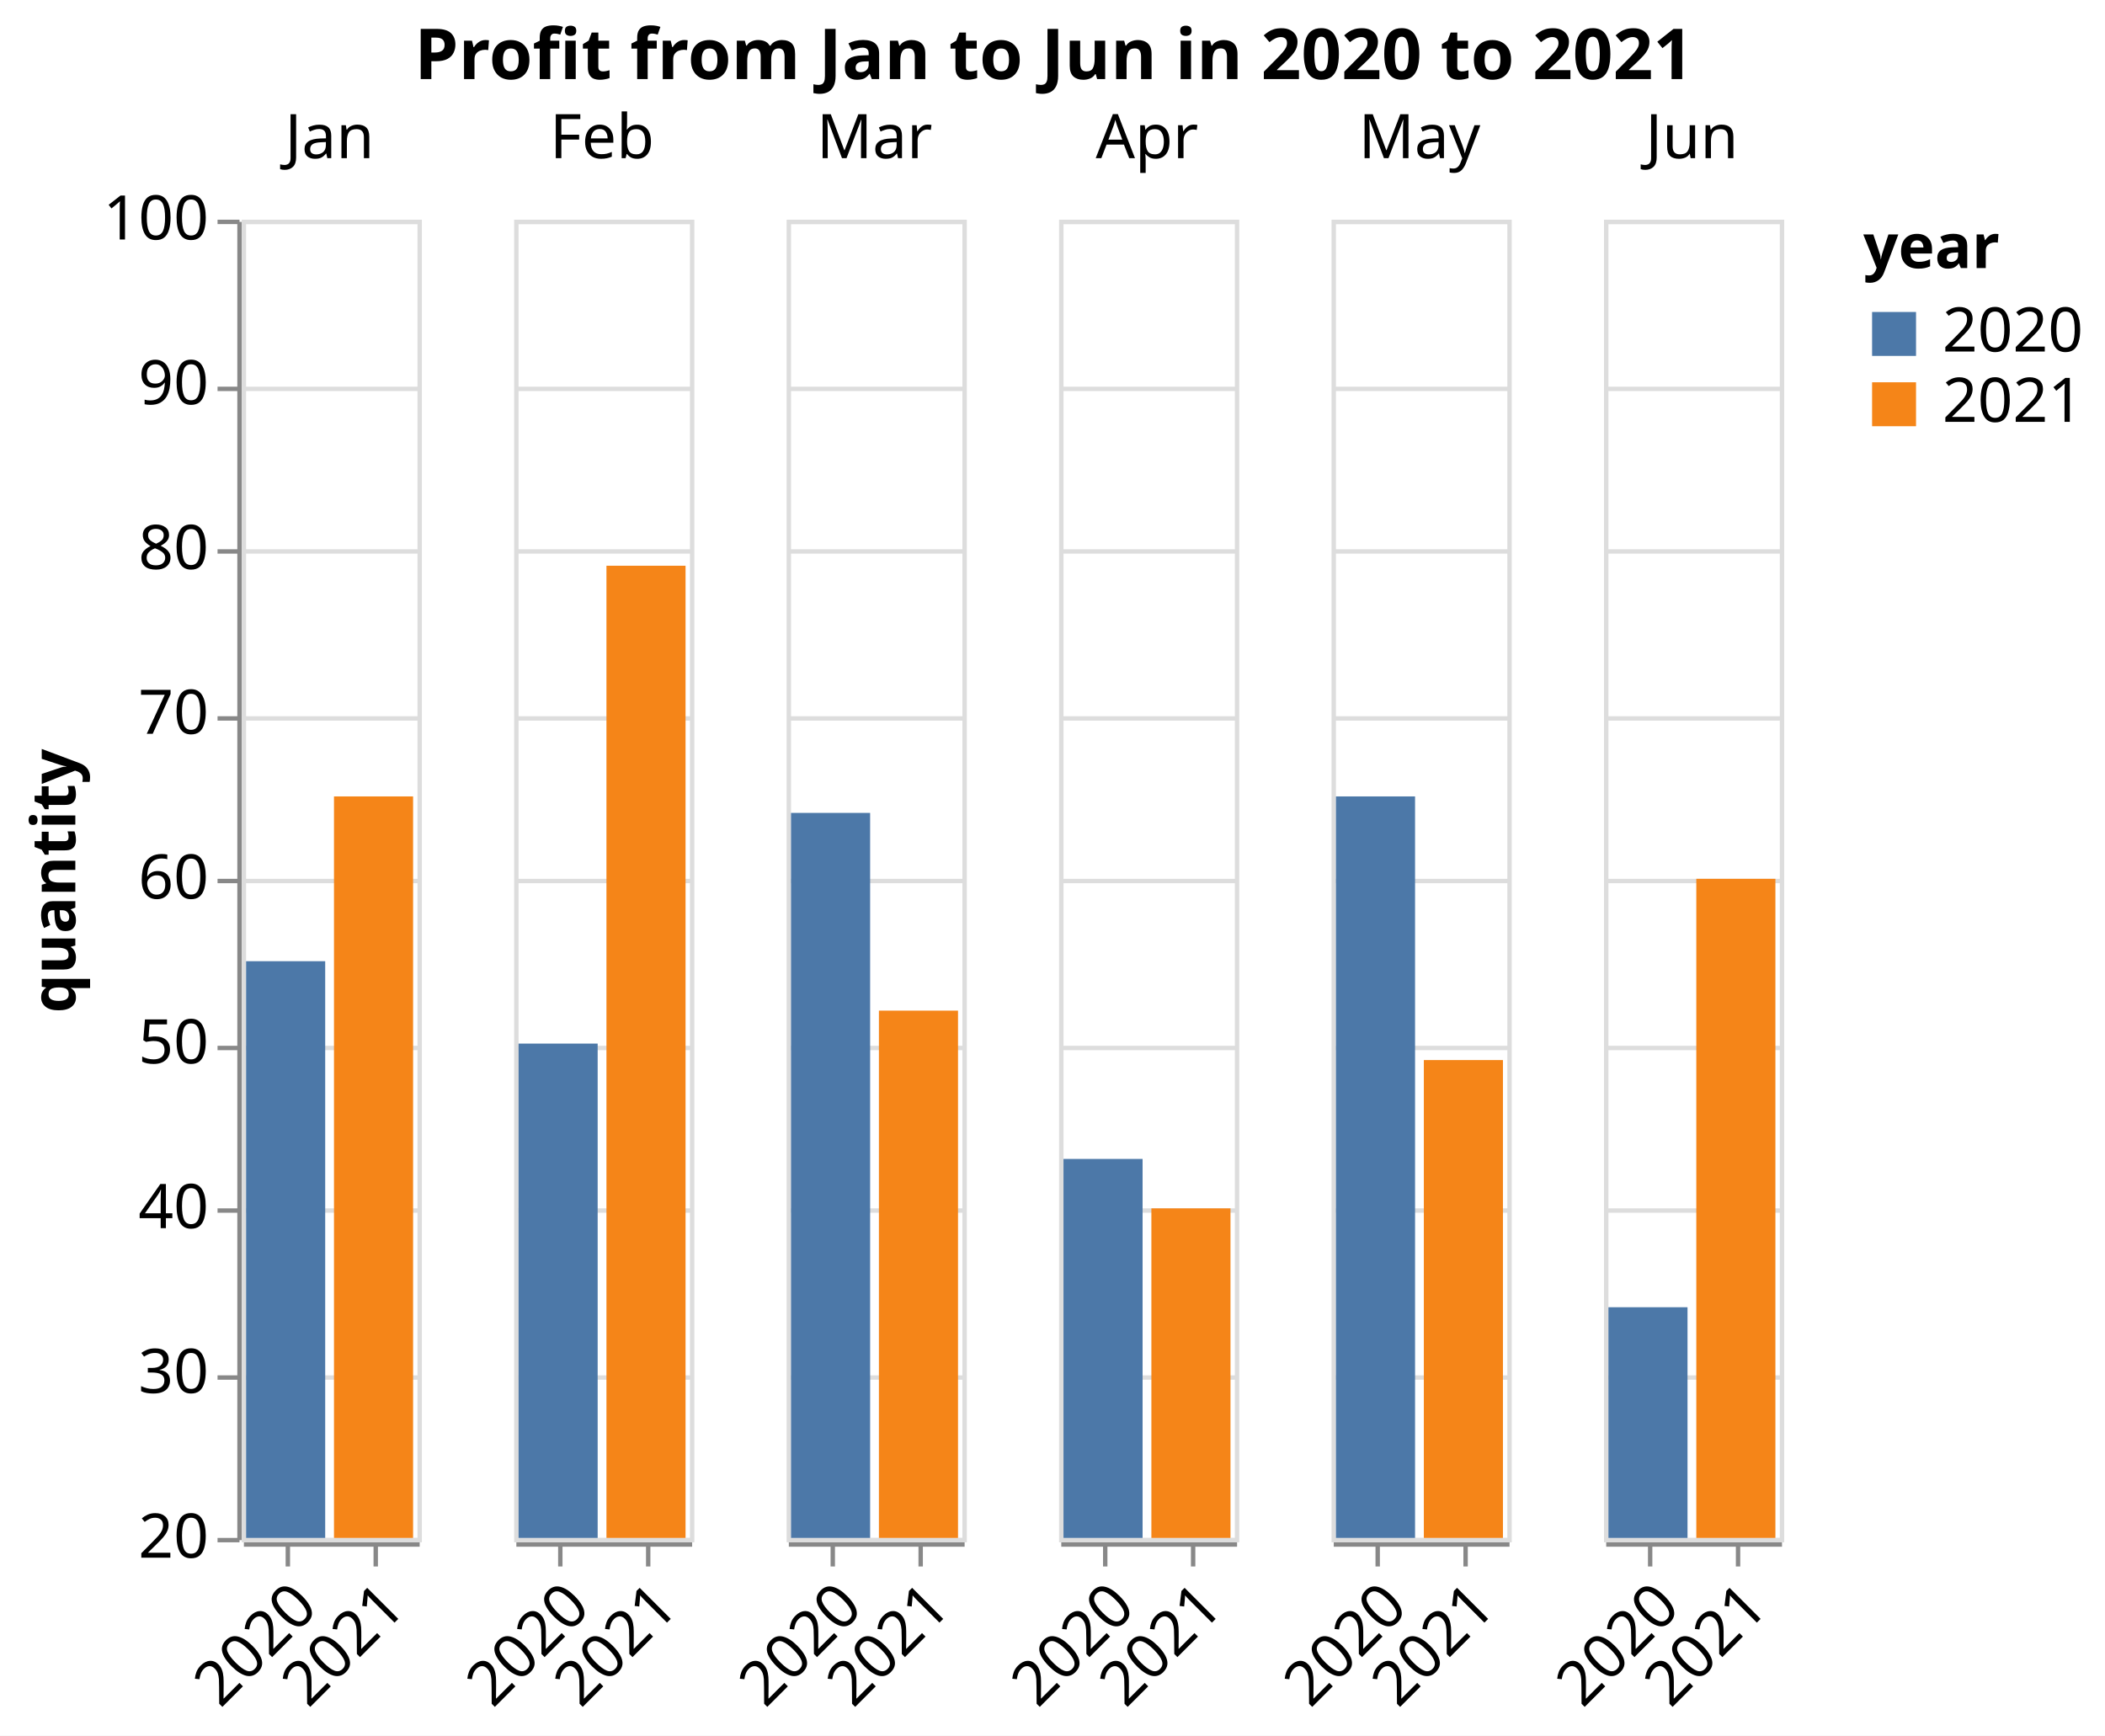
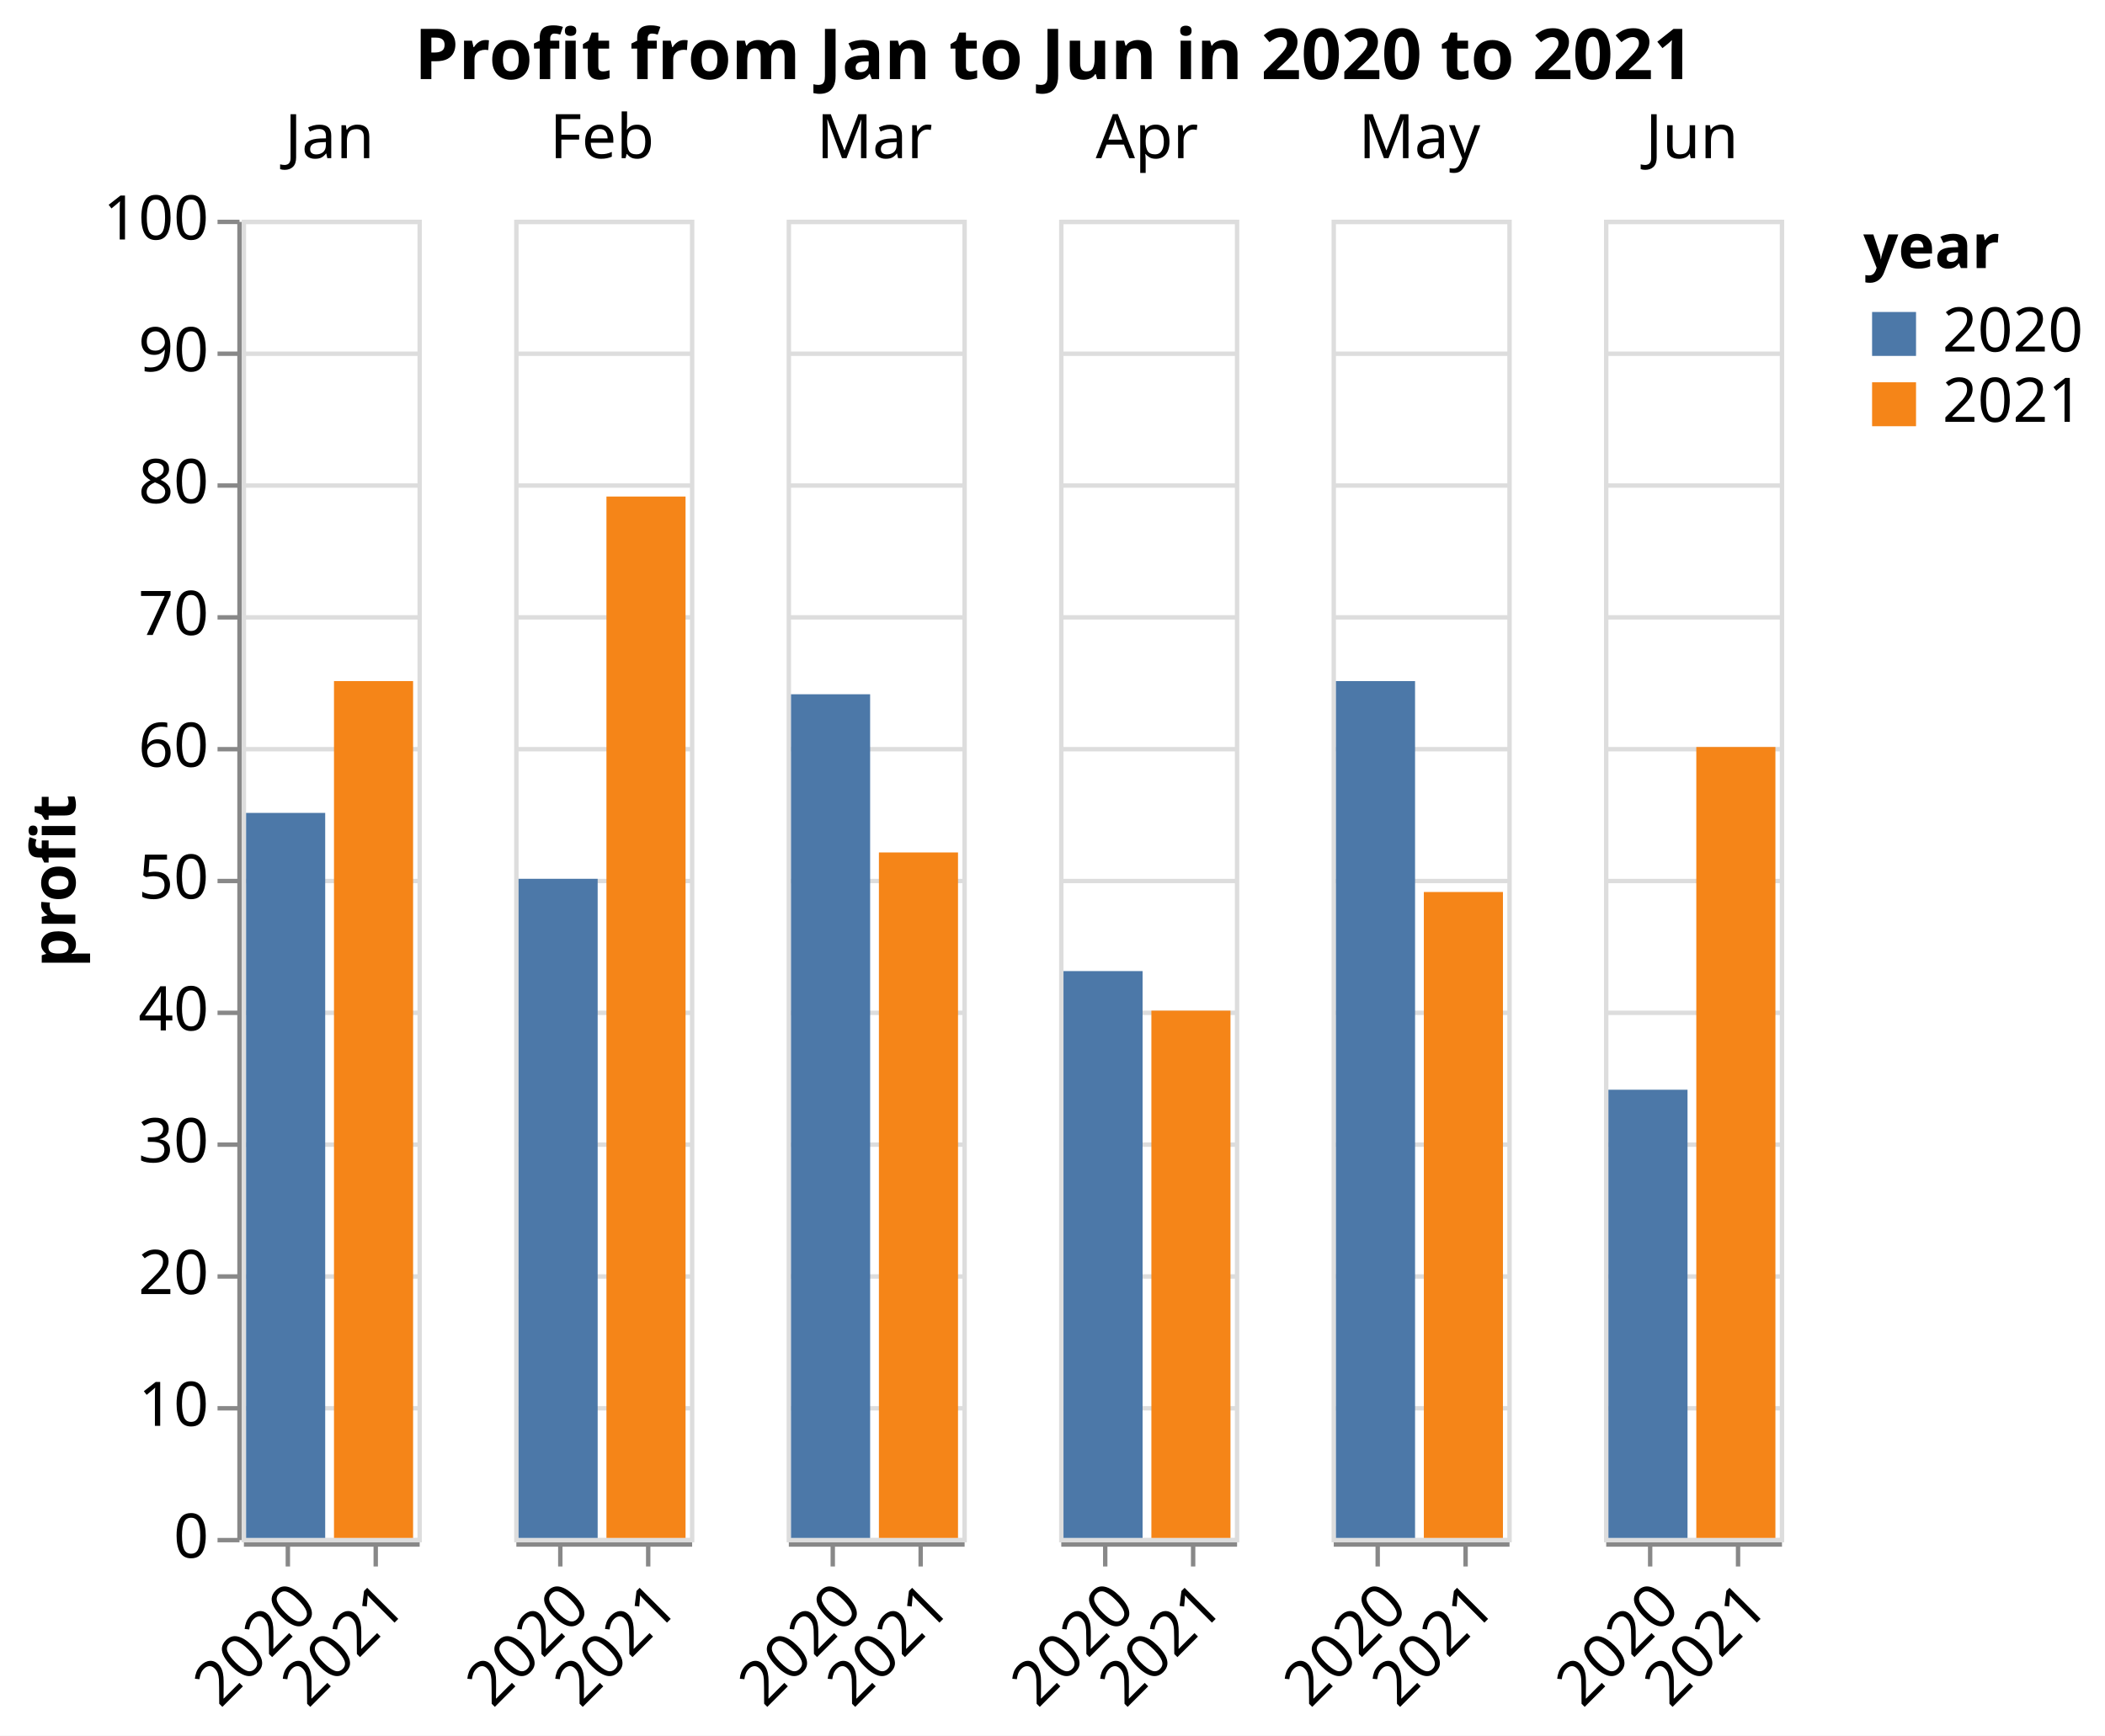
<svg xmlns="http://www.w3.org/2000/svg" version="1.1" class="marks" width="479" height="395" viewBox="0 0 479 395">
  <rect width="479" height="395" fill="white" />
  <g fill="none" stroke-miterlimit="10" transform="translate(55,50)">
    <g class="mark-group role-frame root" role="graphics-object" aria-roledescription="group mark container">
      <g transform="translate(0,0)">
        <path class="background" aria-hidden="true" d="M0,0h0v0h0Z" />
        <g>
          <g class="mark-group role-row-header row_header" role="graphics-object" aria-roledescription="group mark container">
            <g transform="translate(-1,0)">
              <path class="background" aria-hidden="true" d="M0,0h0v300h0Z" />
              <g>
-                 <g class="mark-group role-axis" role="graphics-symbol" aria-roledescription="axis" aria-label="Y-axis titled 'quantity' for a linear scale with values from 20 to 100">
+                 <g class="mark-group role-axis" role="graphics-symbol" aria-roledescription="axis" aria-label="Y-axis titled 'profit' for a linear scale with values from 0 to 100">
                  <g transform="translate(0.5,0.5)">
                    <path class="background" aria-hidden="true" d="M0,0h0v0h0Z" pointer-events="none" />
                    <g>
                      <g class="mark-rule role-axis-tick" pointer-events="none">
                        <line transform="translate(0,300)" x2="-5" y2="0" stroke="#888" stroke-width="1" opacity="1" />
-                         <line transform="translate(0,263)" x2="-5" y2="0" stroke="#888" stroke-width="1" opacity="1" />
-                         <line transform="translate(0,225)" x2="-5" y2="0" stroke="#888" stroke-width="1" opacity="1" />
-                         <line transform="translate(0,188)" x2="-5" y2="0" stroke="#888" stroke-width="1" opacity="1" />
+                         <line transform="translate(0,270)" x2="-5" y2="0" stroke="#888" stroke-width="1" opacity="1" />
+                         <line transform="translate(0,240)" x2="-5" y2="0" stroke="#888" stroke-width="1" opacity="1" />
+                         <line transform="translate(0,210)" x2="-5" y2="0" stroke="#888" stroke-width="1" opacity="1" />
+                         <line transform="translate(0,180)" x2="-5" y2="0" stroke="#888" stroke-width="1" opacity="1" />
                        <line transform="translate(0,150)" x2="-5" y2="0" stroke="#888" stroke-width="1" opacity="1" />
-                         <line transform="translate(0,113)" x2="-5" y2="0" stroke="#888" stroke-width="1" opacity="1" />
-                         <line transform="translate(0,75)" x2="-5" y2="0" stroke="#888" stroke-width="1" opacity="1" />
-                         <line transform="translate(0,38)" x2="-5" y2="0" stroke="#888" stroke-width="1" opacity="1" />
+                         <line transform="translate(0,120)" x2="-5" y2="0" stroke="#888" stroke-width="1" opacity="1" />
+                         <line transform="translate(0,90)" x2="-5" y2="0" stroke="#888" stroke-width="1" opacity="1" />
+                         <line transform="translate(0,60)" x2="-5" y2="0" stroke="#888" stroke-width="1" opacity="1" />
+                         <line transform="translate(0,30)" x2="-5" y2="0" stroke="#888" stroke-width="1" opacity="1" />
                        <line transform="translate(0,0)" x2="-5" y2="0" stroke="#888" stroke-width="1" opacity="1" />
                      </g>
                      <g class="mark-text role-axis-label" pointer-events="none">
-                         <text text-anchor="end" transform="translate(-7,304)" font-family="sans-serif" font-size="14px" fill="#000" opacity="1">20</text>
-                         <text text-anchor="end" transform="translate(-7,266.5)" font-family="sans-serif" font-size="14px" fill="#000" opacity="1">30</text>
-                         <text text-anchor="end" transform="translate(-7,229)" font-family="sans-serif" font-size="14px" fill="#000" opacity="1">40</text>
-                         <text text-anchor="end" transform="translate(-7,191.5)" font-family="sans-serif" font-size="14px" fill="#000" opacity="1">50</text>
-                         <text text-anchor="end" transform="translate(-7,154)" font-family="sans-serif" font-size="14px" fill="#000" opacity="1">60</text>
-                         <text text-anchor="end" transform="translate(-7,116.5)" font-family="sans-serif" font-size="14px" fill="#000" opacity="1">70</text>
-                         <text text-anchor="end" transform="translate(-7,79)" font-family="sans-serif" font-size="14px" fill="#000" opacity="1">80</text>
-                         <text text-anchor="end" transform="translate(-7,41.5)" font-family="sans-serif" font-size="14px" fill="#000" opacity="1">90</text>
+                         <text text-anchor="end" transform="translate(-7,304)" font-family="sans-serif" font-size="14px" fill="#000" opacity="1">0</text>
+                         <text text-anchor="end" transform="translate(-7,274)" font-family="sans-serif" font-size="14px" fill="#000" opacity="1">10</text>
+                         <text text-anchor="end" transform="translate(-7,244)" font-family="sans-serif" font-size="14px" fill="#000" opacity="1">20</text>
+                         <text text-anchor="end" transform="translate(-7,214)" font-family="sans-serif" font-size="14px" fill="#000" opacity="1">30</text>
+                         <text text-anchor="end" transform="translate(-7,184)" font-family="sans-serif" font-size="14px" fill="#000" opacity="1">40</text>
+                         <text text-anchor="end" transform="translate(-7,154)" font-family="sans-serif" font-size="14px" fill="#000" opacity="1">50</text>
+                         <text text-anchor="end" transform="translate(-7,124)" font-family="sans-serif" font-size="14px" fill="#000" opacity="1">60</text>
+                         <text text-anchor="end" transform="translate(-7,94)" font-family="sans-serif" font-size="14px" fill="#000" opacity="1">70</text>
+                         <text text-anchor="end" transform="translate(-7,64)" font-family="sans-serif" font-size="14px" fill="#000" opacity="1">80</text>
+                         <text text-anchor="end" transform="translate(-7,34)" font-family="sans-serif" font-size="14px" fill="#000" opacity="1">90</text>
                        <text text-anchor="end" transform="translate(-7,4)" font-family="sans-serif" font-size="14px" fill="#000" opacity="1">100</text>
                      </g>
                      <g class="mark-rule role-axis-domain" pointer-events="none">
                        <line transform="translate(0,300)" x2="0" y2="-300" stroke="#888" stroke-width="1" opacity="1" />
                      </g>
                      <g class="mark-text role-axis-title" pointer-events="none">
-                         <text text-anchor="middle" transform="translate(-34.3584,150) rotate(-90) translate(0,-3)" font-family="sans-serif" font-size="14px" font-weight="bold" fill="#000" opacity="1">quantity</text>
+                         <text text-anchor="middle" transform="translate(-34.3584,150) rotate(-90) translate(0,-3)" font-family="sans-serif" font-size="14px" font-weight="bold" fill="#000" opacity="1">profit</text>
                      </g>
                    </g>
                    <path class="foreground" aria-hidden="true" d="" pointer-events="none" display="none" />
                  </g>
                </g>
              </g>
              <path class="foreground" aria-hidden="true" d="" display="none" />
            </g>
          </g>
          <g class="mark-group role-column-header column_header" role="graphics-object" aria-roledescription="group mark container">
            <g transform="translate(0,-1)">
              <path class="background" aria-hidden="true" d="M0,0h40v0h-40Z" />
              <g>
                <g class="mark-group role-title">
                  <g transform="translate(20,-24)">
                    <path class="background" aria-hidden="true" d="M0,0h0v0h0Z" pointer-events="none" />
                    <g>
                      <g class="mark-text role-title-text" role="graphics-symbol" aria-roledescription="title" aria-label="Title text 'Jan'" pointer-events="none">
                        <text text-anchor="middle" transform="translate(0,11)" font-family="sans-serif" font-size="14px" fill="#000" opacity="1">Jan</text>
                      </g>
                    </g>
                    <path class="foreground" aria-hidden="true" d="" pointer-events="none" display="none" />
                  </g>
                </g>
              </g>
              <path class="foreground" aria-hidden="true" d="" display="none" />
            </g>
            <g transform="translate(62,-1)">
              <path class="background" aria-hidden="true" d="M0,0h40v0h-40Z" />
              <g>
                <g class="mark-group role-title">
                  <g transform="translate(20,-24)">
                    <path class="background" aria-hidden="true" d="M0,0h0v0h0Z" pointer-events="none" />
                    <g>
                      <g class="mark-text role-title-text" role="graphics-symbol" aria-roledescription="title" aria-label="Title text 'Feb'" pointer-events="none">
                        <text text-anchor="middle" transform="translate(0,11)" font-family="sans-serif" font-size="14px" fill="#000" opacity="1">Feb</text>
                      </g>
                    </g>
                    <path class="foreground" aria-hidden="true" d="" pointer-events="none" display="none" />
                  </g>
                </g>
              </g>
              <path class="foreground" aria-hidden="true" d="" display="none" />
            </g>
            <g transform="translate(124,-1)">
              <path class="background" aria-hidden="true" d="M0,0h40v0h-40Z" />
              <g>
                <g class="mark-group role-title">
                  <g transform="translate(20,-24)">
                    <path class="background" aria-hidden="true" d="M0,0h0v0h0Z" pointer-events="none" />
                    <g>
                      <g class="mark-text role-title-text" role="graphics-symbol" aria-roledescription="title" aria-label="Title text 'Mar'" pointer-events="none">
                        <text text-anchor="middle" transform="translate(0,11)" font-family="sans-serif" font-size="14px" fill="#000" opacity="1">Mar</text>
                      </g>
                    </g>
                    <path class="foreground" aria-hidden="true" d="" pointer-events="none" display="none" />
                  </g>
                </g>
              </g>
              <path class="foreground" aria-hidden="true" d="" display="none" />
            </g>
            <g transform="translate(186,-1)">
              <path class="background" aria-hidden="true" d="M0,0h40v0h-40Z" />
              <g>
                <g class="mark-group role-title">
                  <g transform="translate(20,-24)">
                    <path class="background" aria-hidden="true" d="M0,0h0v0h0Z" pointer-events="none" />
                    <g>
                      <g class="mark-text role-title-text" role="graphics-symbol" aria-roledescription="title" aria-label="Title text 'Apr'" pointer-events="none">
                        <text text-anchor="middle" transform="translate(0,11)" font-family="sans-serif" font-size="14px" fill="#000" opacity="1">Apr</text>
                      </g>
                    </g>
                    <path class="foreground" aria-hidden="true" d="" pointer-events="none" display="none" />
                  </g>
                </g>
              </g>
              <path class="foreground" aria-hidden="true" d="" display="none" />
            </g>
            <g transform="translate(248,-1)">
              <path class="background" aria-hidden="true" d="M0,0h40v0h-40Z" />
              <g>
                <g class="mark-group role-title">
                  <g transform="translate(20,-24)">
                    <path class="background" aria-hidden="true" d="M0,0h0v0h0Z" pointer-events="none" />
                    <g>
                      <g class="mark-text role-title-text" role="graphics-symbol" aria-roledescription="title" aria-label="Title text 'May'" pointer-events="none">
                        <text text-anchor="middle" transform="translate(0,11)" font-family="sans-serif" font-size="14px" fill="#000" opacity="1">May</text>
                      </g>
                    </g>
                    <path class="foreground" aria-hidden="true" d="" pointer-events="none" display="none" />
                  </g>
                </g>
              </g>
              <path class="foreground" aria-hidden="true" d="" display="none" />
            </g>
            <g transform="translate(310,-1)">
              <path class="background" aria-hidden="true" d="M0,0h40v0h-40Z" />
              <g>
                <g class="mark-group role-title">
                  <g transform="translate(20,-24)">
                    <path class="background" aria-hidden="true" d="M0,0h0v0h0Z" pointer-events="none" />
                    <g>
                      <g class="mark-text role-title-text" role="graphics-symbol" aria-roledescription="title" aria-label="Title text 'Jun'" pointer-events="none">
                        <text text-anchor="middle" transform="translate(0,11)" font-family="sans-serif" font-size="14px" fill="#000" opacity="1">Jun</text>
                      </g>
                    </g>
                    <path class="foreground" aria-hidden="true" d="" pointer-events="none" display="none" />
                  </g>
                </g>
              </g>
              <path class="foreground" aria-hidden="true" d="" display="none" />
            </g>
          </g>
          <g class="mark-group role-column-footer column_footer" role="graphics-object" aria-roledescription="group mark container">
            <g transform="translate(0,301)">
              <path class="background" aria-hidden="true" d="M0,0h40v0h-40Z" />
              <g>
                <g class="mark-group role-axis" role="graphics-symbol" aria-roledescription="axis" aria-label="X-axis for a discrete scale with 2 values: 2020, 2021">
                  <g transform="translate(0.5,0.5)">
                    <path class="background" aria-hidden="true" d="M0,0h0v0h0Z" pointer-events="none" />
                    <g>
                      <g class="mark-rule role-axis-tick" pointer-events="none">
                        <line transform="translate(10,0)" x2="0" y2="5" stroke="#888" stroke-width="1" opacity="1" />
                        <line transform="translate(30,0)" x2="0" y2="5" stroke="#888" stroke-width="1" opacity="1" />
                      </g>
                      <g class="mark-text role-axis-label" pointer-events="none">
                        <text text-anchor="end" transform="translate(9.5,7) rotate(315) translate(0,11)" font-family="sans-serif" font-size="14px" fill="#000" opacity="1">2020</text>
                        <text text-anchor="end" transform="translate(29.5,7) rotate(315) translate(0,11)" font-family="sans-serif" font-size="14px" fill="#000" opacity="1">2021</text>
                      </g>
                      <g class="mark-rule role-axis-domain" pointer-events="none">
                        <line transform="translate(0,0)" x2="40" y2="0" stroke="#888" stroke-width="1" opacity="1" />
                      </g>
                    </g>
                    <path class="foreground" aria-hidden="true" d="" pointer-events="none" display="none" />
                  </g>
                </g>
              </g>
              <path class="foreground" aria-hidden="true" d="" display="none" />
            </g>
            <g transform="translate(62,301)">
              <path class="background" aria-hidden="true" d="M0,0h40v0h-40Z" />
              <g>
                <g class="mark-group role-axis" role="graphics-symbol" aria-roledescription="axis" aria-label="X-axis for a discrete scale with 2 values: 2020, 2021">
                  <g transform="translate(0.5,0.5)">
                    <path class="background" aria-hidden="true" d="M0,0h0v0h0Z" pointer-events="none" />
                    <g>
                      <g class="mark-rule role-axis-tick" pointer-events="none">
                        <line transform="translate(10,0)" x2="0" y2="5" stroke="#888" stroke-width="1" opacity="1" />
                        <line transform="translate(30,0)" x2="0" y2="5" stroke="#888" stroke-width="1" opacity="1" />
                      </g>
                      <g class="mark-text role-axis-label" pointer-events="none">
                        <text text-anchor="end" transform="translate(9.5,7) rotate(315) translate(0,11)" font-family="sans-serif" font-size="14px" fill="#000" opacity="1">2020</text>
                        <text text-anchor="end" transform="translate(29.5,7) rotate(315) translate(0,11)" font-family="sans-serif" font-size="14px" fill="#000" opacity="1">2021</text>
                      </g>
                      <g class="mark-rule role-axis-domain" pointer-events="none">
                        <line transform="translate(0,0)" x2="40" y2="0" stroke="#888" stroke-width="1" opacity="1" />
                      </g>
                    </g>
                    <path class="foreground" aria-hidden="true" d="" pointer-events="none" display="none" />
                  </g>
                </g>
              </g>
              <path class="foreground" aria-hidden="true" d="" display="none" />
            </g>
            <g transform="translate(124,301)">
              <path class="background" aria-hidden="true" d="M0,0h40v0h-40Z" />
              <g>
                <g class="mark-group role-axis" role="graphics-symbol" aria-roledescription="axis" aria-label="X-axis for a discrete scale with 2 values: 2020, 2021">
                  <g transform="translate(0.5,0.5)">
                    <path class="background" aria-hidden="true" d="M0,0h0v0h0Z" pointer-events="none" />
                    <g>
                      <g class="mark-rule role-axis-tick" pointer-events="none">
                        <line transform="translate(10,0)" x2="0" y2="5" stroke="#888" stroke-width="1" opacity="1" />
                        <line transform="translate(30,0)" x2="0" y2="5" stroke="#888" stroke-width="1" opacity="1" />
                      </g>
                      <g class="mark-text role-axis-label" pointer-events="none">
                        <text text-anchor="end" transform="translate(9.5,7) rotate(315) translate(0,11)" font-family="sans-serif" font-size="14px" fill="#000" opacity="1">2020</text>
                        <text text-anchor="end" transform="translate(29.5,7) rotate(315) translate(0,11)" font-family="sans-serif" font-size="14px" fill="#000" opacity="1">2021</text>
                      </g>
                      <g class="mark-rule role-axis-domain" pointer-events="none">
                        <line transform="translate(0,0)" x2="40" y2="0" stroke="#888" stroke-width="1" opacity="1" />
                      </g>
                    </g>
                    <path class="foreground" aria-hidden="true" d="" pointer-events="none" display="none" />
                  </g>
                </g>
              </g>
              <path class="foreground" aria-hidden="true" d="" display="none" />
            </g>
            <g transform="translate(186,301)">
              <path class="background" aria-hidden="true" d="M0,0h40v0h-40Z" />
              <g>
                <g class="mark-group role-axis" role="graphics-symbol" aria-roledescription="axis" aria-label="X-axis for a discrete scale with 2 values: 2020, 2021">
                  <g transform="translate(0.5,0.5)">
                    <path class="background" aria-hidden="true" d="M0,0h0v0h0Z" pointer-events="none" />
                    <g>
                      <g class="mark-rule role-axis-tick" pointer-events="none">
                        <line transform="translate(10,0)" x2="0" y2="5" stroke="#888" stroke-width="1" opacity="1" />
                        <line transform="translate(30,0)" x2="0" y2="5" stroke="#888" stroke-width="1" opacity="1" />
                      </g>
                      <g class="mark-text role-axis-label" pointer-events="none">
                        <text text-anchor="end" transform="translate(9.5,7) rotate(315) translate(0,11)" font-family="sans-serif" font-size="14px" fill="#000" opacity="1">2020</text>
                        <text text-anchor="end" transform="translate(29.5,7) rotate(315) translate(0,11)" font-family="sans-serif" font-size="14px" fill="#000" opacity="1">2021</text>
                      </g>
                      <g class="mark-rule role-axis-domain" pointer-events="none">
                        <line transform="translate(0,0)" x2="40" y2="0" stroke="#888" stroke-width="1" opacity="1" />
                      </g>
                    </g>
                    <path class="foreground" aria-hidden="true" d="" pointer-events="none" display="none" />
                  </g>
                </g>
              </g>
              <path class="foreground" aria-hidden="true" d="" display="none" />
            </g>
            <g transform="translate(248,301)">
              <path class="background" aria-hidden="true" d="M0,0h40v0h-40Z" />
              <g>
                <g class="mark-group role-axis" role="graphics-symbol" aria-roledescription="axis" aria-label="X-axis for a discrete scale with 2 values: 2020, 2021">
                  <g transform="translate(0.5,0.5)">
                    <path class="background" aria-hidden="true" d="M0,0h0v0h0Z" pointer-events="none" />
                    <g>
                      <g class="mark-rule role-axis-tick" pointer-events="none">
                        <line transform="translate(10,0)" x2="0" y2="5" stroke="#888" stroke-width="1" opacity="1" />
                        <line transform="translate(30,0)" x2="0" y2="5" stroke="#888" stroke-width="1" opacity="1" />
                      </g>
                      <g class="mark-text role-axis-label" pointer-events="none">
                        <text text-anchor="end" transform="translate(9.5,7) rotate(315) translate(0,11)" font-family="sans-serif" font-size="14px" fill="#000" opacity="1">2020</text>
                        <text text-anchor="end" transform="translate(29.5,7) rotate(315) translate(0,11)" font-family="sans-serif" font-size="14px" fill="#000" opacity="1">2021</text>
                      </g>
                      <g class="mark-rule role-axis-domain" pointer-events="none">
                        <line transform="translate(0,0)" x2="40" y2="0" stroke="#888" stroke-width="1" opacity="1" />
                      </g>
                    </g>
                    <path class="foreground" aria-hidden="true" d="" pointer-events="none" display="none" />
                  </g>
                </g>
              </g>
              <path class="foreground" aria-hidden="true" d="" display="none" />
            </g>
            <g transform="translate(310,301)">
              <path class="background" aria-hidden="true" d="M0,0h40v0h-40Z" />
              <g>
                <g class="mark-group role-axis" role="graphics-symbol" aria-roledescription="axis" aria-label="X-axis for a discrete scale with 2 values: 2020, 2021">
                  <g transform="translate(0.5,0.5)">
                    <path class="background" aria-hidden="true" d="M0,0h0v0h0Z" pointer-events="none" />
                    <g>
                      <g class="mark-rule role-axis-tick" pointer-events="none">
                        <line transform="translate(10,0)" x2="0" y2="5" stroke="#888" stroke-width="1" opacity="1" />
                        <line transform="translate(30,0)" x2="0" y2="5" stroke="#888" stroke-width="1" opacity="1" />
                      </g>
                      <g class="mark-text role-axis-label" pointer-events="none">
                        <text text-anchor="end" transform="translate(9.5,7) rotate(315) translate(0,11)" font-family="sans-serif" font-size="14px" fill="#000" opacity="1">2020</text>
                        <text text-anchor="end" transform="translate(29.5,7) rotate(315) translate(0,11)" font-family="sans-serif" font-size="14px" fill="#000" opacity="1">2021</text>
                      </g>
                      <g class="mark-rule role-axis-domain" pointer-events="none">
                        <line transform="translate(0,0)" x2="40" y2="0" stroke="#888" stroke-width="1" opacity="1" />
                      </g>
                    </g>
                    <path class="foreground" aria-hidden="true" d="" pointer-events="none" display="none" />
                  </g>
                </g>
              </g>
              <path class="foreground" aria-hidden="true" d="" display="none" />
            </g>
          </g>
          <g class="mark-group role-scope cell" role="graphics-object" aria-roledescription="group mark container">
            <g transform="translate(0,0)">
              <path class="background" aria-hidden="true" d="M0.5,0.5h40v300h-40Z" stroke="#ddd" />
              <g>
                <g class="mark-group role-axis" aria-hidden="true">
                  <g transform="translate(0.5,0.5)">
                    <path class="background" aria-hidden="true" d="M0,0h0v0h0Z" pointer-events="none" />
                    <g>
                      <g class="mark-rule role-axis-grid" pointer-events="none">
                        <line transform="translate(0,300)" x2="40" y2="0" stroke="#ddd" stroke-width="1" opacity="1" />
-                         <line transform="translate(0,263)" x2="40" y2="0" stroke="#ddd" stroke-width="1" opacity="1" />
-                         <line transform="translate(0,225)" x2="40" y2="0" stroke="#ddd" stroke-width="1" opacity="1" />
-                         <line transform="translate(0,188)" x2="40" y2="0" stroke="#ddd" stroke-width="1" opacity="1" />
+                         <line transform="translate(0,270)" x2="40" y2="0" stroke="#ddd" stroke-width="1" opacity="1" />
+                         <line transform="translate(0,240)" x2="40" y2="0" stroke="#ddd" stroke-width="1" opacity="1" />
+                         <line transform="translate(0,210)" x2="40" y2="0" stroke="#ddd" stroke-width="1" opacity="1" />
+                         <line transform="translate(0,180)" x2="40" y2="0" stroke="#ddd" stroke-width="1" opacity="1" />
                        <line transform="translate(0,150)" x2="40" y2="0" stroke="#ddd" stroke-width="1" opacity="1" />
-                         <line transform="translate(0,113)" x2="40" y2="0" stroke="#ddd" stroke-width="1" opacity="1" />
-                         <line transform="translate(0,75)" x2="40" y2="0" stroke="#ddd" stroke-width="1" opacity="1" />
-                         <line transform="translate(0,38)" x2="40" y2="0" stroke="#ddd" stroke-width="1" opacity="1" />
+                         <line transform="translate(0,120)" x2="40" y2="0" stroke="#ddd" stroke-width="1" opacity="1" />
+                         <line transform="translate(0,90)" x2="40" y2="0" stroke="#ddd" stroke-width="1" opacity="1" />
+                         <line transform="translate(0,60)" x2="40" y2="0" stroke="#ddd" stroke-width="1" opacity="1" />
+                         <line transform="translate(0,30)" x2="40" y2="0" stroke="#ddd" stroke-width="1" opacity="1" />
                        <line transform="translate(0,0)" x2="40" y2="0" stroke="#ddd" stroke-width="1" opacity="1" />
                      </g>
                    </g>
                    <path class="foreground" aria-hidden="true" d="" pointer-events="none" display="none" />
                  </g>
                </g>
                <g class="mark-rect role-mark child_marks" role="graphics-object" aria-roledescription="rect mark container">
-                   <path aria-label="year: 2020; quantity: 55" role="graphics-symbol" aria-roledescription="bar" d="M1,168.75h18v131.25h-18Z" fill="#4c78a8" />
-                   <path aria-label="year: 2021; quantity: 65" role="graphics-symbol" aria-roledescription="bar" d="M21,131.25h18v168.75h-18Z" fill="#f58518" />
+                   <path aria-label="year: 2020; profit: 55" role="graphics-symbol" aria-roledescription="bar" d="M1,135h18v165h-18Z" fill="#4c78a8" />
+                   <path aria-label="year: 2021; profit: 65" role="graphics-symbol" aria-roledescription="bar" d="M21,105h18v195h-18Z" fill="#f58518" />
                </g>
              </g>
              <path class="foreground" aria-hidden="true" d="" display="none" />
            </g>
            <g transform="translate(62,0)">
              <path class="background" aria-hidden="true" d="M0.5,0.5h40v300h-40Z" stroke="#ddd" />
              <g>
                <g class="mark-group role-axis" aria-hidden="true">
                  <g transform="translate(0.5,0.5)">
                    <path class="background" aria-hidden="true" d="M0,0h0v0h0Z" pointer-events="none" />
                    <g>
                      <g class="mark-rule role-axis-grid" pointer-events="none">
                        <line transform="translate(0,300)" x2="40" y2="0" stroke="#ddd" stroke-width="1" opacity="1" />
-                         <line transform="translate(0,263)" x2="40" y2="0" stroke="#ddd" stroke-width="1" opacity="1" />
-                         <line transform="translate(0,225)" x2="40" y2="0" stroke="#ddd" stroke-width="1" opacity="1" />
-                         <line transform="translate(0,188)" x2="40" y2="0" stroke="#ddd" stroke-width="1" opacity="1" />
+                         <line transform="translate(0,270)" x2="40" y2="0" stroke="#ddd" stroke-width="1" opacity="1" />
+                         <line transform="translate(0,240)" x2="40" y2="0" stroke="#ddd" stroke-width="1" opacity="1" />
+                         <line transform="translate(0,210)" x2="40" y2="0" stroke="#ddd" stroke-width="1" opacity="1" />
+                         <line transform="translate(0,180)" x2="40" y2="0" stroke="#ddd" stroke-width="1" opacity="1" />
                        <line transform="translate(0,150)" x2="40" y2="0" stroke="#ddd" stroke-width="1" opacity="1" />
-                         <line transform="translate(0,113)" x2="40" y2="0" stroke="#ddd" stroke-width="1" opacity="1" />
-                         <line transform="translate(0,75)" x2="40" y2="0" stroke="#ddd" stroke-width="1" opacity="1" />
-                         <line transform="translate(0,38)" x2="40" y2="0" stroke="#ddd" stroke-width="1" opacity="1" />
+                         <line transform="translate(0,120)" x2="40" y2="0" stroke="#ddd" stroke-width="1" opacity="1" />
+                         <line transform="translate(0,90)" x2="40" y2="0" stroke="#ddd" stroke-width="1" opacity="1" />
+                         <line transform="translate(0,60)" x2="40" y2="0" stroke="#ddd" stroke-width="1" opacity="1" />
+                         <line transform="translate(0,30)" x2="40" y2="0" stroke="#ddd" stroke-width="1" opacity="1" />
                        <line transform="translate(0,0)" x2="40" y2="0" stroke="#ddd" stroke-width="1" opacity="1" />
                      </g>
                    </g>
                    <path class="foreground" aria-hidden="true" d="" pointer-events="none" display="none" />
                  </g>
                </g>
                <g class="mark-rect role-mark child_marks" role="graphics-object" aria-roledescription="rect mark container">
-                   <path aria-label="year: 2020; quantity: 50" role="graphics-symbol" aria-roledescription="bar" d="M1,187.5h18v112.5h-18Z" fill="#4c78a8" />
-                   <path aria-label="year: 2021; quantity: 79" role="graphics-symbol" aria-roledescription="bar" d="M21,78.75h18v221.25h-18Z" fill="#f58518" />
+                   <path aria-label="year: 2020; profit: 50" role="graphics-symbol" aria-roledescription="bar" d="M1,150h18v150h-18Z" fill="#4c78a8" />
+                   <path aria-label="year: 2021; profit: 79" role="graphics-symbol" aria-roledescription="bar" d="M21,63h18v237h-18Z" fill="#f58518" />
                </g>
              </g>
              <path class="foreground" aria-hidden="true" d="" display="none" />
            </g>
            <g transform="translate(124,0)">
              <path class="background" aria-hidden="true" d="M0.5,0.5h40v300h-40Z" stroke="#ddd" />
              <g>
                <g class="mark-group role-axis" aria-hidden="true">
                  <g transform="translate(0.5,0.5)">
                    <path class="background" aria-hidden="true" d="M0,0h0v0h0Z" pointer-events="none" />
                    <g>
                      <g class="mark-rule role-axis-grid" pointer-events="none">
                        <line transform="translate(0,300)" x2="40" y2="0" stroke="#ddd" stroke-width="1" opacity="1" />
-                         <line transform="translate(0,263)" x2="40" y2="0" stroke="#ddd" stroke-width="1" opacity="1" />
-                         <line transform="translate(0,225)" x2="40" y2="0" stroke="#ddd" stroke-width="1" opacity="1" />
-                         <line transform="translate(0,188)" x2="40" y2="0" stroke="#ddd" stroke-width="1" opacity="1" />
+                         <line transform="translate(0,270)" x2="40" y2="0" stroke="#ddd" stroke-width="1" opacity="1" />
+                         <line transform="translate(0,240)" x2="40" y2="0" stroke="#ddd" stroke-width="1" opacity="1" />
+                         <line transform="translate(0,210)" x2="40" y2="0" stroke="#ddd" stroke-width="1" opacity="1" />
+                         <line transform="translate(0,180)" x2="40" y2="0" stroke="#ddd" stroke-width="1" opacity="1" />
                        <line transform="translate(0,150)" x2="40" y2="0" stroke="#ddd" stroke-width="1" opacity="1" />
-                         <line transform="translate(0,113)" x2="40" y2="0" stroke="#ddd" stroke-width="1" opacity="1" />
-                         <line transform="translate(0,75)" x2="40" y2="0" stroke="#ddd" stroke-width="1" opacity="1" />
-                         <line transform="translate(0,38)" x2="40" y2="0" stroke="#ddd" stroke-width="1" opacity="1" />
+                         <line transform="translate(0,120)" x2="40" y2="0" stroke="#ddd" stroke-width="1" opacity="1" />
+                         <line transform="translate(0,90)" x2="40" y2="0" stroke="#ddd" stroke-width="1" opacity="1" />
+                         <line transform="translate(0,60)" x2="40" y2="0" stroke="#ddd" stroke-width="1" opacity="1" />
+                         <line transform="translate(0,30)" x2="40" y2="0" stroke="#ddd" stroke-width="1" opacity="1" />
                        <line transform="translate(0,0)" x2="40" y2="0" stroke="#ddd" stroke-width="1" opacity="1" />
                      </g>
                    </g>
                    <path class="foreground" aria-hidden="true" d="" pointer-events="none" display="none" />
                  </g>
                </g>
                <g class="mark-rect role-mark child_marks" role="graphics-object" aria-roledescription="rect mark container">
-                   <path aria-label="year: 2020; quantity: 64" role="graphics-symbol" aria-roledescription="bar" d="M1,135h18v165h-18Z" fill="#4c78a8" />
-                   <path aria-label="year: 2021; quantity: 52" role="graphics-symbol" aria-roledescription="bar" d="M21,180h18v120h-18Z" fill="#f58518" />
+                   <path aria-label="year: 2020; profit: 64" role="graphics-symbol" aria-roledescription="bar" d="M1,108h18v192h-18Z" fill="#4c78a8" />
+                   <path aria-label="year: 2021; profit: 52" role="graphics-symbol" aria-roledescription="bar" d="M21,144h18v156h-18Z" fill="#f58518" />
                </g>
              </g>
              <path class="foreground" aria-hidden="true" d="" display="none" />
            </g>
            <g transform="translate(186,0)">
              <path class="background" aria-hidden="true" d="M0.5,0.5h40v300h-40Z" stroke="#ddd" />
              <g>
                <g class="mark-group role-axis" aria-hidden="true">
                  <g transform="translate(0.5,0.5)">
                    <path class="background" aria-hidden="true" d="M0,0h0v0h0Z" pointer-events="none" />
                    <g>
                      <g class="mark-rule role-axis-grid" pointer-events="none">
                        <line transform="translate(0,300)" x2="40" y2="0" stroke="#ddd" stroke-width="1" opacity="1" />
-                         <line transform="translate(0,263)" x2="40" y2="0" stroke="#ddd" stroke-width="1" opacity="1" />
-                         <line transform="translate(0,225)" x2="40" y2="0" stroke="#ddd" stroke-width="1" opacity="1" />
-                         <line transform="translate(0,188)" x2="40" y2="0" stroke="#ddd" stroke-width="1" opacity="1" />
+                         <line transform="translate(0,270)" x2="40" y2="0" stroke="#ddd" stroke-width="1" opacity="1" />
+                         <line transform="translate(0,240)" x2="40" y2="0" stroke="#ddd" stroke-width="1" opacity="1" />
+                         <line transform="translate(0,210)" x2="40" y2="0" stroke="#ddd" stroke-width="1" opacity="1" />
+                         <line transform="translate(0,180)" x2="40" y2="0" stroke="#ddd" stroke-width="1" opacity="1" />
                        <line transform="translate(0,150)" x2="40" y2="0" stroke="#ddd" stroke-width="1" opacity="1" />
-                         <line transform="translate(0,113)" x2="40" y2="0" stroke="#ddd" stroke-width="1" opacity="1" />
-                         <line transform="translate(0,75)" x2="40" y2="0" stroke="#ddd" stroke-width="1" opacity="1" />
-                         <line transform="translate(0,38)" x2="40" y2="0" stroke="#ddd" stroke-width="1" opacity="1" />
+                         <line transform="translate(0,120)" x2="40" y2="0" stroke="#ddd" stroke-width="1" opacity="1" />
+                         <line transform="translate(0,90)" x2="40" y2="0" stroke="#ddd" stroke-width="1" opacity="1" />
+                         <line transform="translate(0,60)" x2="40" y2="0" stroke="#ddd" stroke-width="1" opacity="1" />
+                         <line transform="translate(0,30)" x2="40" y2="0" stroke="#ddd" stroke-width="1" opacity="1" />
                        <line transform="translate(0,0)" x2="40" y2="0" stroke="#ddd" stroke-width="1" opacity="1" />
                      </g>
                    </g>
                    <path class="foreground" aria-hidden="true" d="" pointer-events="none" display="none" />
                  </g>
                </g>
                <g class="mark-rect role-mark child_marks" role="graphics-object" aria-roledescription="rect mark container">
-                   <path aria-label="year: 2020; quantity: 43" role="graphics-symbol" aria-roledescription="bar" d="M1,213.75h18v86.25h-18Z" fill="#4c78a8" />
-                   <path aria-label="year: 2021; quantity: 40" role="graphics-symbol" aria-roledescription="bar" d="M21,225h18v75h-18Z" fill="#f58518" />
+                   <path aria-label="year: 2020; profit: 43" role="graphics-symbol" aria-roledescription="bar" d="M1,171h18v129h-18Z" fill="#4c78a8" />
+                   <path aria-label="year: 2021; profit: 40" role="graphics-symbol" aria-roledescription="bar" d="M21,180h18v120h-18Z" fill="#f58518" />
                </g>
              </g>
              <path class="foreground" aria-hidden="true" d="" display="none" />
            </g>
            <g transform="translate(248,0)">
              <path class="background" aria-hidden="true" d="M0.5,0.5h40v300h-40Z" stroke="#ddd" />
              <g>
                <g class="mark-group role-axis" aria-hidden="true">
                  <g transform="translate(0.5,0.5)">
                    <path class="background" aria-hidden="true" d="M0,0h0v0h0Z" pointer-events="none" />
                    <g>
                      <g class="mark-rule role-axis-grid" pointer-events="none">
                        <line transform="translate(0,300)" x2="40" y2="0" stroke="#ddd" stroke-width="1" opacity="1" />
-                         <line transform="translate(0,263)" x2="40" y2="0" stroke="#ddd" stroke-width="1" opacity="1" />
-                         <line transform="translate(0,225)" x2="40" y2="0" stroke="#ddd" stroke-width="1" opacity="1" />
-                         <line transform="translate(0,188)" x2="40" y2="0" stroke="#ddd" stroke-width="1" opacity="1" />
+                         <line transform="translate(0,270)" x2="40" y2="0" stroke="#ddd" stroke-width="1" opacity="1" />
+                         <line transform="translate(0,240)" x2="40" y2="0" stroke="#ddd" stroke-width="1" opacity="1" />
+                         <line transform="translate(0,210)" x2="40" y2="0" stroke="#ddd" stroke-width="1" opacity="1" />
+                         <line transform="translate(0,180)" x2="40" y2="0" stroke="#ddd" stroke-width="1" opacity="1" />
                        <line transform="translate(0,150)" x2="40" y2="0" stroke="#ddd" stroke-width="1" opacity="1" />
-                         <line transform="translate(0,113)" x2="40" y2="0" stroke="#ddd" stroke-width="1" opacity="1" />
-                         <line transform="translate(0,75)" x2="40" y2="0" stroke="#ddd" stroke-width="1" opacity="1" />
-                         <line transform="translate(0,38)" x2="40" y2="0" stroke="#ddd" stroke-width="1" opacity="1" />
+                         <line transform="translate(0,120)" x2="40" y2="0" stroke="#ddd" stroke-width="1" opacity="1" />
+                         <line transform="translate(0,90)" x2="40" y2="0" stroke="#ddd" stroke-width="1" opacity="1" />
+                         <line transform="translate(0,60)" x2="40" y2="0" stroke="#ddd" stroke-width="1" opacity="1" />
+                         <line transform="translate(0,30)" x2="40" y2="0" stroke="#ddd" stroke-width="1" opacity="1" />
                        <line transform="translate(0,0)" x2="40" y2="0" stroke="#ddd" stroke-width="1" opacity="1" />
                      </g>
                    </g>
                    <path class="foreground" aria-hidden="true" d="" pointer-events="none" display="none" />
                  </g>
                </g>
                <g class="mark-rect role-mark child_marks" role="graphics-object" aria-roledescription="rect mark container">
-                   <path aria-label="year: 2020; quantity: 65" role="graphics-symbol" aria-roledescription="bar" d="M1,131.25h18v168.75h-18Z" fill="#4c78a8" />
-                   <path aria-label="year: 2021; quantity: 49" role="graphics-symbol" aria-roledescription="bar" d="M21,191.25h18v108.75h-18Z" fill="#f58518" />
+                   <path aria-label="year: 2020; profit: 65" role="graphics-symbol" aria-roledescription="bar" d="M1,105h18v195h-18Z" fill="#4c78a8" />
+                   <path aria-label="year: 2021; profit: 49" role="graphics-symbol" aria-roledescription="bar" d="M21,153h18v147h-18Z" fill="#f58518" />
                </g>
              </g>
              <path class="foreground" aria-hidden="true" d="" display="none" />
            </g>
            <g transform="translate(310,0)">
              <path class="background" aria-hidden="true" d="M0.5,0.5h40v300h-40Z" stroke="#ddd" />
              <g>
                <g class="mark-group role-axis" aria-hidden="true">
                  <g transform="translate(0.5,0.5)">
                    <path class="background" aria-hidden="true" d="M0,0h0v0h0Z" pointer-events="none" />
                    <g>
                      <g class="mark-rule role-axis-grid" pointer-events="none">
                        <line transform="translate(0,300)" x2="40" y2="0" stroke="#ddd" stroke-width="1" opacity="1" />
-                         <line transform="translate(0,263)" x2="40" y2="0" stroke="#ddd" stroke-width="1" opacity="1" />
-                         <line transform="translate(0,225)" x2="40" y2="0" stroke="#ddd" stroke-width="1" opacity="1" />
-                         <line transform="translate(0,188)" x2="40" y2="0" stroke="#ddd" stroke-width="1" opacity="1" />
+                         <line transform="translate(0,270)" x2="40" y2="0" stroke="#ddd" stroke-width="1" opacity="1" />
+                         <line transform="translate(0,240)" x2="40" y2="0" stroke="#ddd" stroke-width="1" opacity="1" />
+                         <line transform="translate(0,210)" x2="40" y2="0" stroke="#ddd" stroke-width="1" opacity="1" />
+                         <line transform="translate(0,180)" x2="40" y2="0" stroke="#ddd" stroke-width="1" opacity="1" />
                        <line transform="translate(0,150)" x2="40" y2="0" stroke="#ddd" stroke-width="1" opacity="1" />
-                         <line transform="translate(0,113)" x2="40" y2="0" stroke="#ddd" stroke-width="1" opacity="1" />
-                         <line transform="translate(0,75)" x2="40" y2="0" stroke="#ddd" stroke-width="1" opacity="1" />
-                         <line transform="translate(0,38)" x2="40" y2="0" stroke="#ddd" stroke-width="1" opacity="1" />
+                         <line transform="translate(0,120)" x2="40" y2="0" stroke="#ddd" stroke-width="1" opacity="1" />
+                         <line transform="translate(0,90)" x2="40" y2="0" stroke="#ddd" stroke-width="1" opacity="1" />
+                         <line transform="translate(0,60)" x2="40" y2="0" stroke="#ddd" stroke-width="1" opacity="1" />
+                         <line transform="translate(0,30)" x2="40" y2="0" stroke="#ddd" stroke-width="1" opacity="1" />
                        <line transform="translate(0,0)" x2="40" y2="0" stroke="#ddd" stroke-width="1" opacity="1" />
                      </g>
                    </g>
                    <path class="foreground" aria-hidden="true" d="" pointer-events="none" display="none" />
                  </g>
                </g>
                <g class="mark-rect role-mark child_marks" role="graphics-object" aria-roledescription="rect mark container">
-                   <path aria-label="year: 2020; quantity: 34" role="graphics-symbol" aria-roledescription="bar" d="M1,247.5h18v52.5h-18Z" fill="#4c78a8" />
-                   <path aria-label="year: 2021; quantity: 60" role="graphics-symbol" aria-roledescription="bar" d="M21,150h18v150h-18Z" fill="#f58518" />
+                   <path aria-label="year: 2020; profit: 34" role="graphics-symbol" aria-roledescription="bar" d="M1,198h18v102h-18Z" fill="#4c78a8" />
+                   <path aria-label="year: 2021; profit: 60" role="graphics-symbol" aria-roledescription="bar" d="M21,120h18v180h-18Z" fill="#f58518" />
                </g>
              </g>
              <path class="foreground" aria-hidden="true" d="" display="none" />
            </g>
          </g>
          <g class="mark-group role-legend" role="graphics-symbol" aria-roledescription="legend" aria-label="Symbol legend titled 'year' for fill color with 2 values: 2020, 2021">
            <g transform="translate(369,0)">
              <path class="background" aria-hidden="true" d="M0,0h50v49h-50Z" pointer-events="none" />
              <g>
                <g class="mark-group role-legend-entry">
                  <g transform="translate(0,19)">
                    <path class="background" aria-hidden="true" d="M0,0h0v0h0Z" pointer-events="none" />
                    <g>
                      <g class="mark-group role-scope" role="graphics-object" aria-roledescription="group mark container">
                        <g transform="translate(0,0)">
                          <path class="background" aria-hidden="true" d="M0,0h49.145v14h-49.145Z" pointer-events="none" opacity="1" />
                          <g>
                            <g class="mark-symbol role-legend-symbol" pointer-events="none">
                              <path transform="translate(7,7)" d="M-5,-5h10v10h-10Z" fill="#4c78a8" stroke-width="1.5" opacity="1" />
                            </g>
                            <g class="mark-text role-legend-label" pointer-events="none">
                              <text text-anchor="start" transform="translate(18,11)" font-family="sans-serif" font-size="14px" fill="#000" opacity="1">2020</text>
                            </g>
                          </g>
                          <path class="foreground" aria-hidden="true" d="" pointer-events="none" display="none" />
                        </g>
                        <g transform="translate(0,16)">
                          <path class="background" aria-hidden="true" d="M0,0h49.145v14h-49.145Z" pointer-events="none" opacity="1" />
                          <g>
                            <g class="mark-symbol role-legend-symbol" pointer-events="none">
                              <path transform="translate(7,7)" d="M-5,-5h10v10h-10Z" fill="#f58518" stroke-width="1.5" opacity="1" />
                            </g>
                            <g class="mark-text role-legend-label" pointer-events="none">
                              <text text-anchor="start" transform="translate(18,11)" font-family="sans-serif" font-size="14px" fill="#000" opacity="1">2021</text>
                            </g>
                          </g>
                          <path class="foreground" aria-hidden="true" d="" pointer-events="none" display="none" />
                        </g>
                      </g>
                    </g>
                    <path class="foreground" aria-hidden="true" d="" pointer-events="none" display="none" />
                  </g>
                </g>
                <g class="mark-text role-legend-title" pointer-events="none">
                  <text text-anchor="start" transform="translate(0,11)" font-family="sans-serif" font-size="14px" font-weight="bold" fill="#000" opacity="1">year</text>
                </g>
              </g>
              <path class="foreground" aria-hidden="true" d="" pointer-events="none" display="none" />
            </g>
          </g>
          <g class="mark-group role-title">
            <g transform="translate(184.8208,-45)">
              <path class="background" aria-hidden="true" d="M0,0h0v0h0Z" pointer-events="none" />
              <g>
                <g class="mark-text role-title-text" role="graphics-symbol" aria-roledescription="title" aria-label="Title text 'Profit from Jan to Jun in 2020 to 2021'" pointer-events="none">
                  <text text-anchor="middle" transform="translate(0,13)" font-family="sans-serif" font-size="16px" font-weight="bold" fill="#000" opacity="1">Profit from Jan to Jun in 2020 to 2021</text>
                </g>
              </g>
              <path class="foreground" aria-hidden="true" d="" pointer-events="none" display="none" />
            </g>
          </g>
        </g>
        <path class="foreground" aria-hidden="true" d="" display="none" />
      </g>
    </g>
  </g>
</svg>
